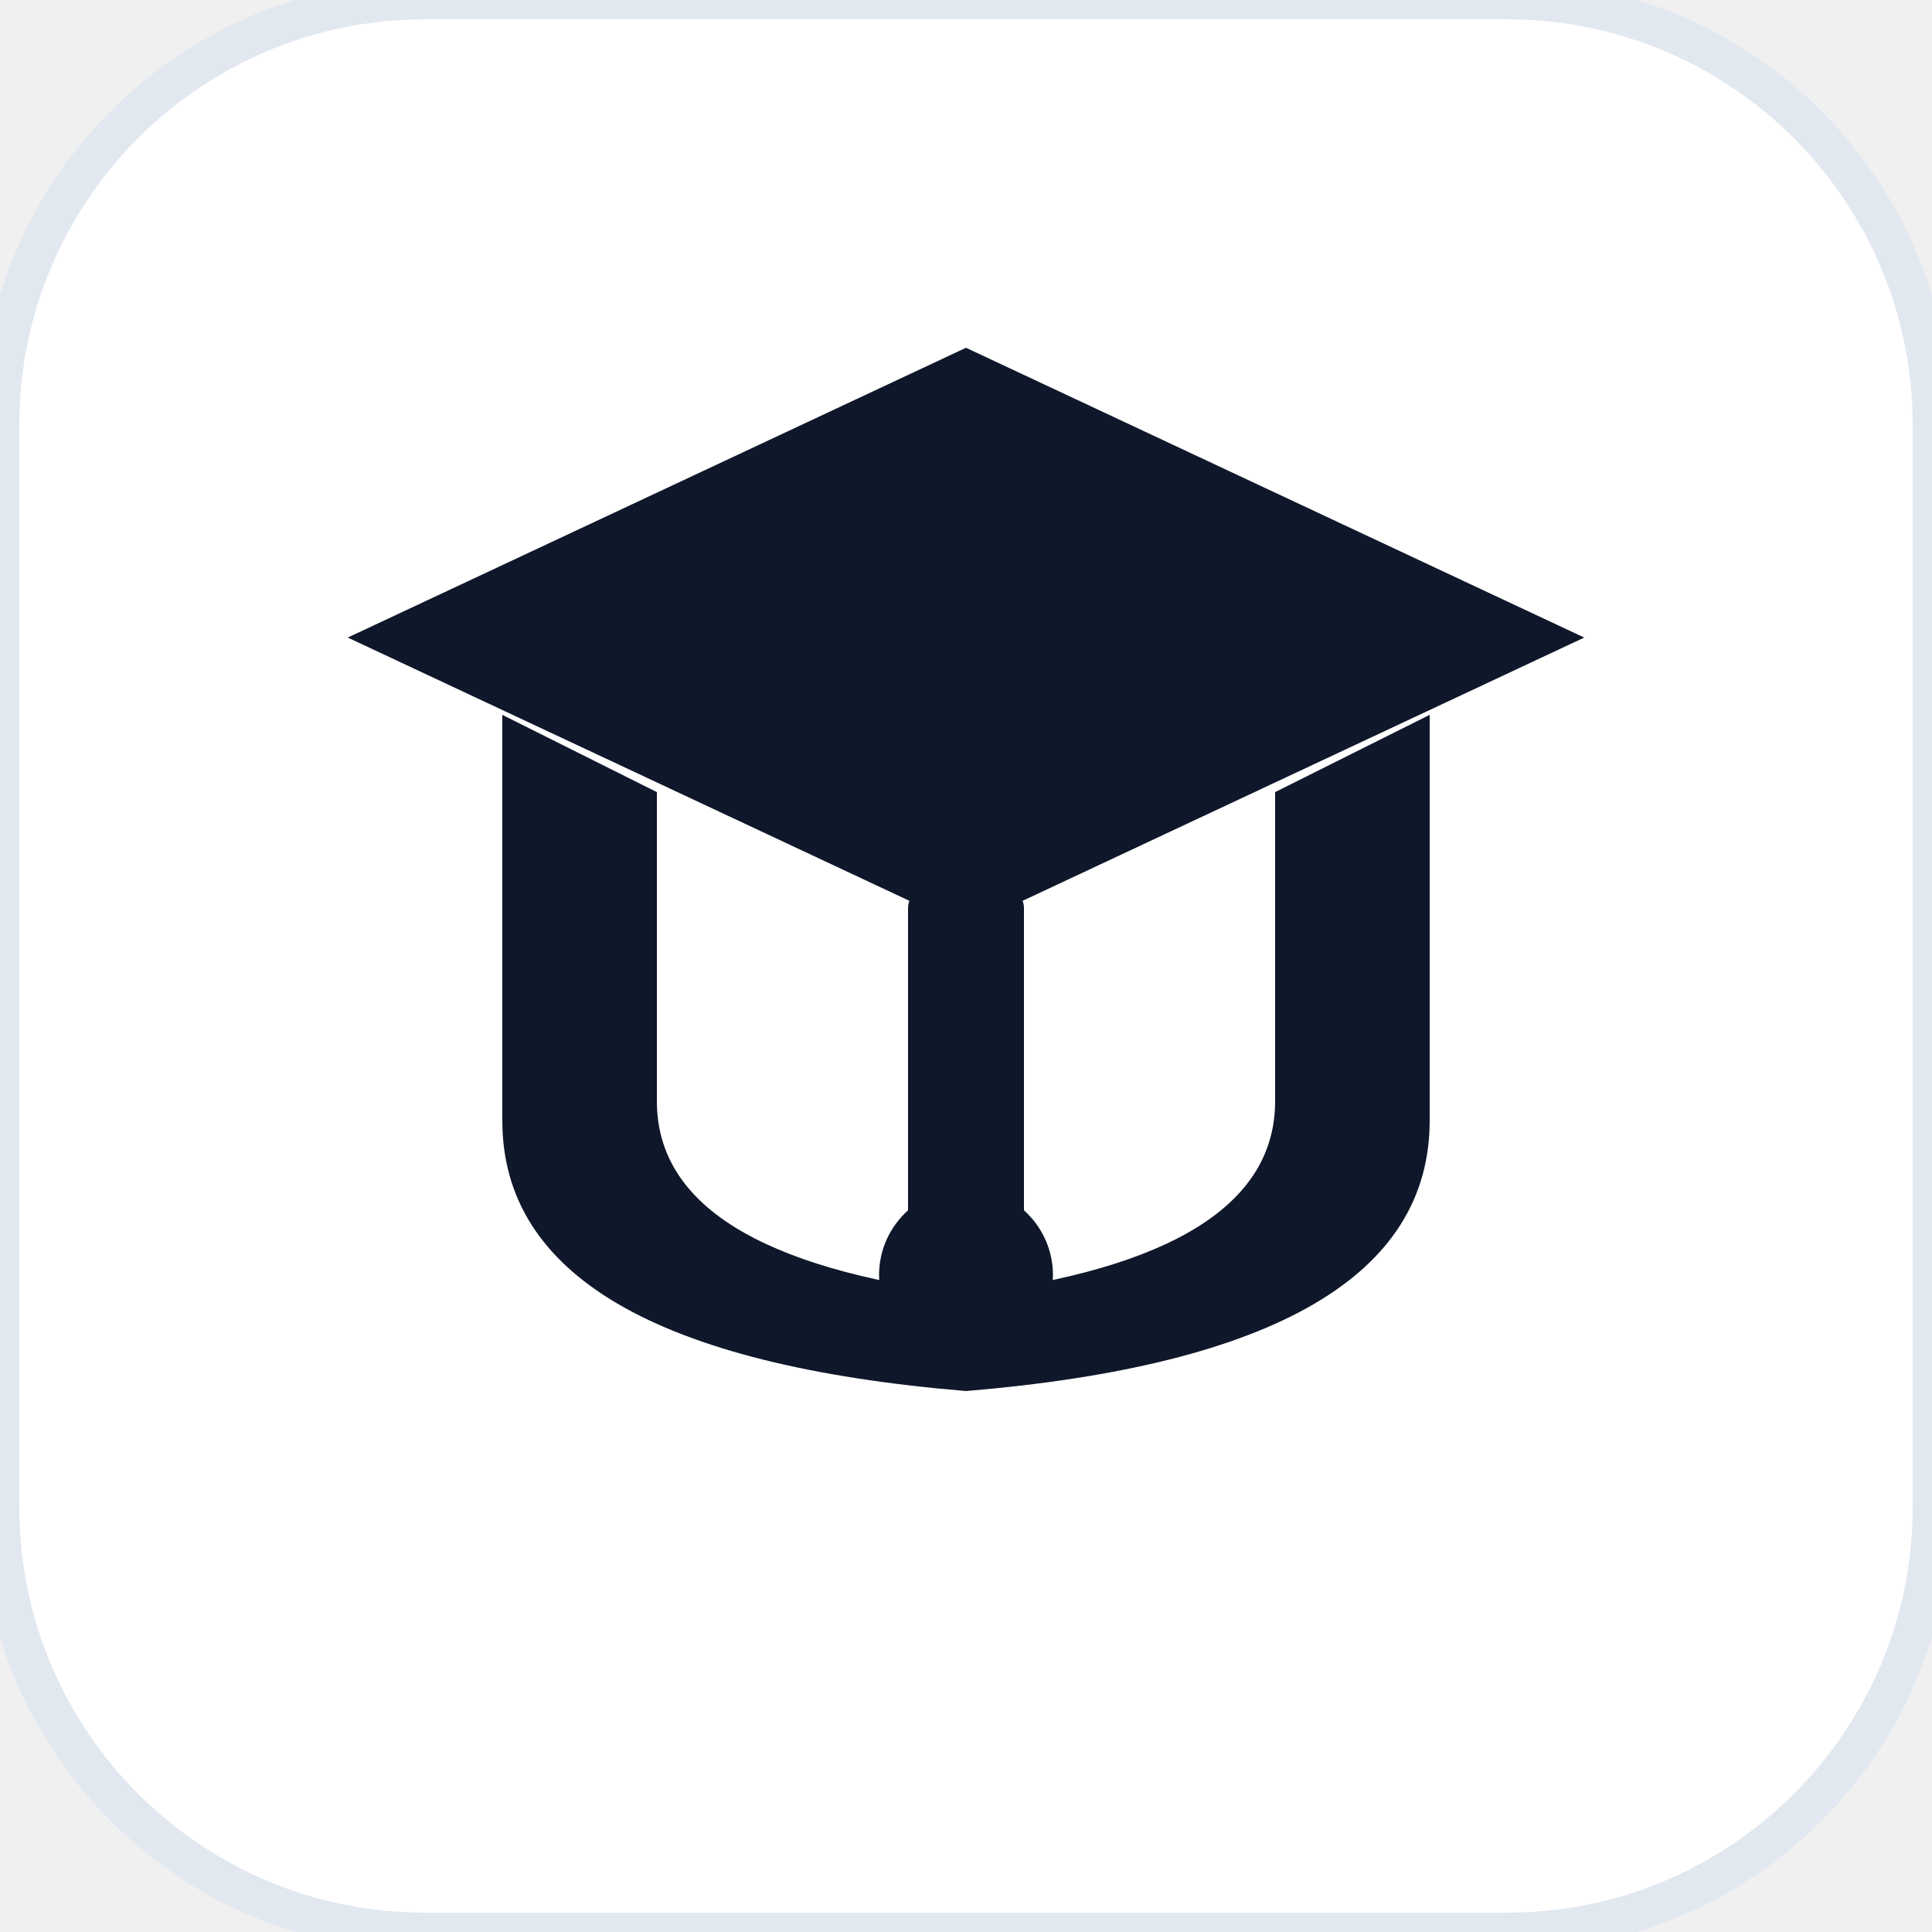
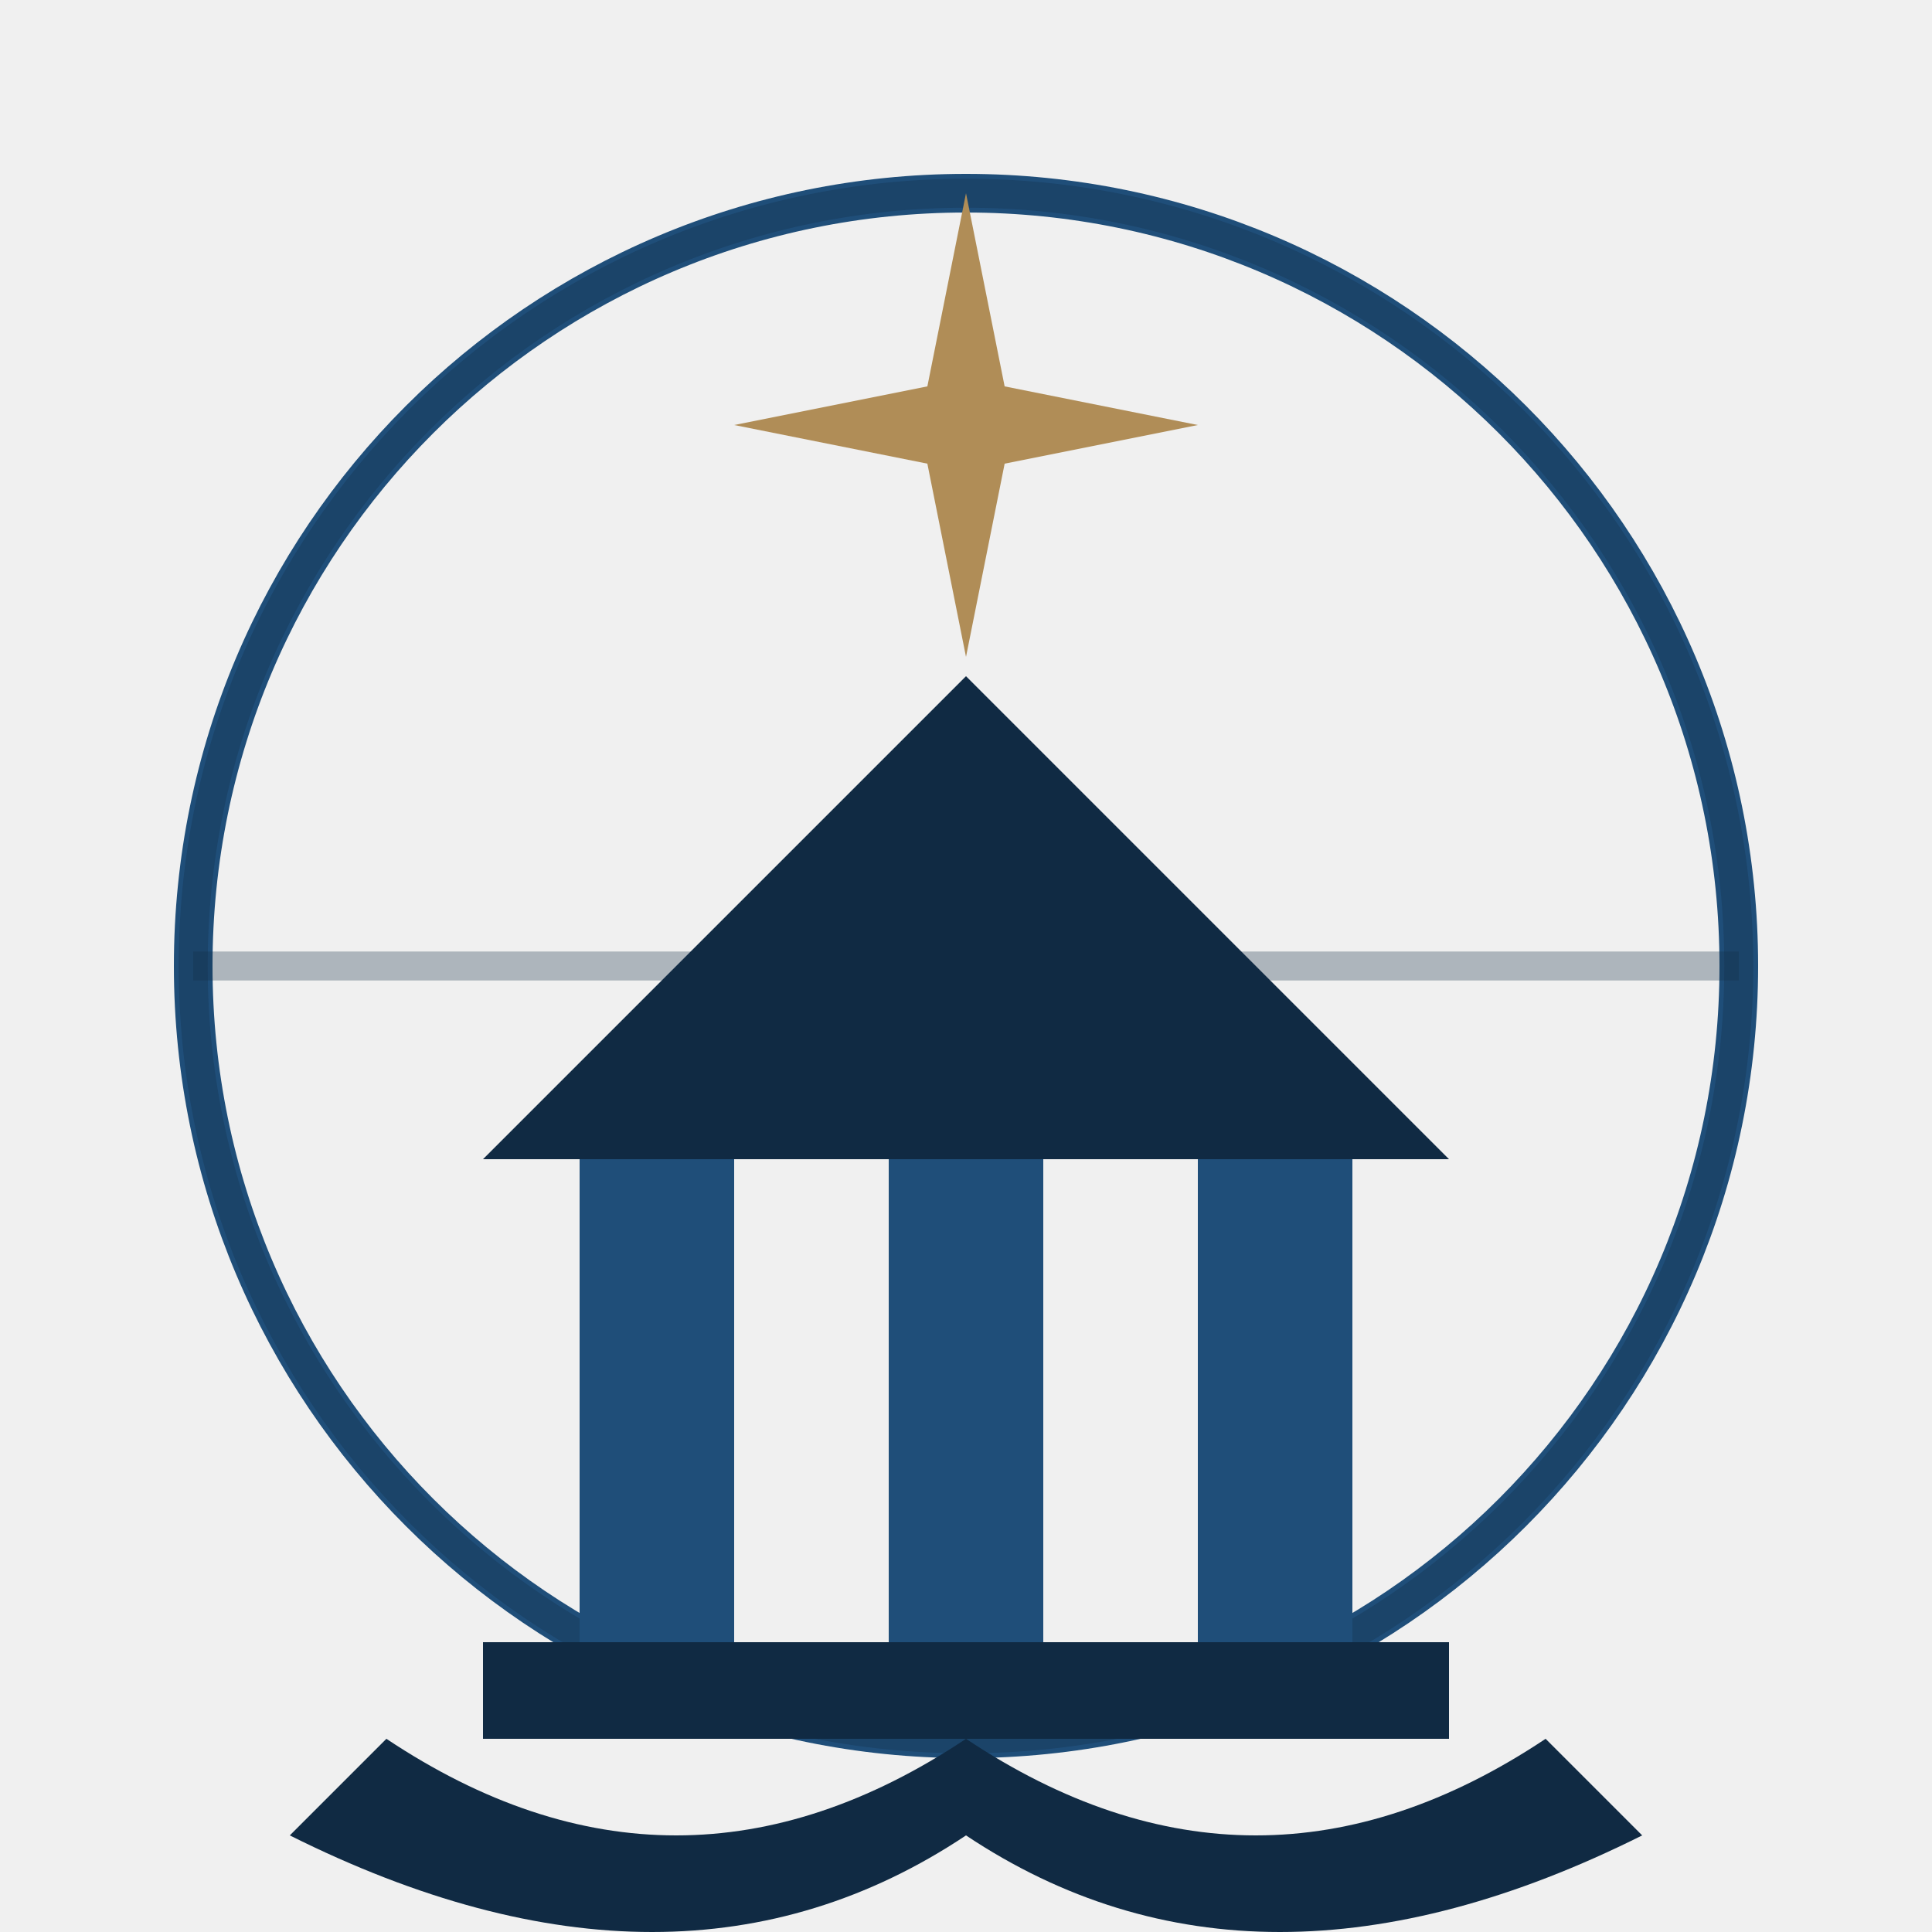
- <svg xmlns="http://www.w3.org/2000/svg" viewBox="0 0 100 100">
-   <rect width="100" height="100" rx="22" ry="22" fill="#ffffff" stroke="#e2e8f0" stroke-width="2" />
-   <polygon points="50,18 82,33 50,48 18,33" fill="#0f172a" />
-   <path d="M26,37 L26,58 Q26,70 50,72 Q74,70 74,58 L74,37 L66,41 L66,57 Q66,65 50,67 Q34,65 34,57 L34,41 Z" fill="#0f172a" />
-   <rect x="47" y="46" width="6" height="18" rx="1" fill="#0f172a" />
-   <circle cx="50" cy="66" r="4.5" fill="#0f172a" />
+ <svg xmlns="http://www.w3.org/2000/svg" viewBox="0 0 100 100" width="100" height="100" aria-label="CampusArge">
+   <circle cx="50" cy="50" r="40" fill="none" stroke="#1F4E79" stroke-width="2" />
+   <path d="M50 10 A40 40 0 0 1 50 90 M50 10 A40 40 0 0 0 50 90" fill="none" stroke="#102A43" stroke-width="1.5" opacity="0.3" />
+   <path d="M10 50 L90 50" fill="none" stroke="#102A43" stroke-width="1.5" opacity="0.3" />
+   <path d="M25 60 L50 35 L75 60 Z" fill="#102A43" />
+   <rect x="30" y="60" width="8" height="25" fill="#1F4E79" />
+   <rect x="46" y="60" width="8" height="25" fill="#1F4E79" />
+   <rect x="62" y="60" width="8" height="25" fill="#1F4E79" />
+   <rect x="25" y="85" width="50" height="5" fill="#102A43" />
+   <path d="M15 95 Q35 105 50 95 Q65 105 85 95 L80 90 Q65 100 50 90 Q35 100 20 90 Z" fill="#102A43" />
+   <path d="M48 20 L50 10 L52 20 L62 22 L52 24 L50 34 L48 24 L38 22 Z" fill="#B08D57" />
</svg>
